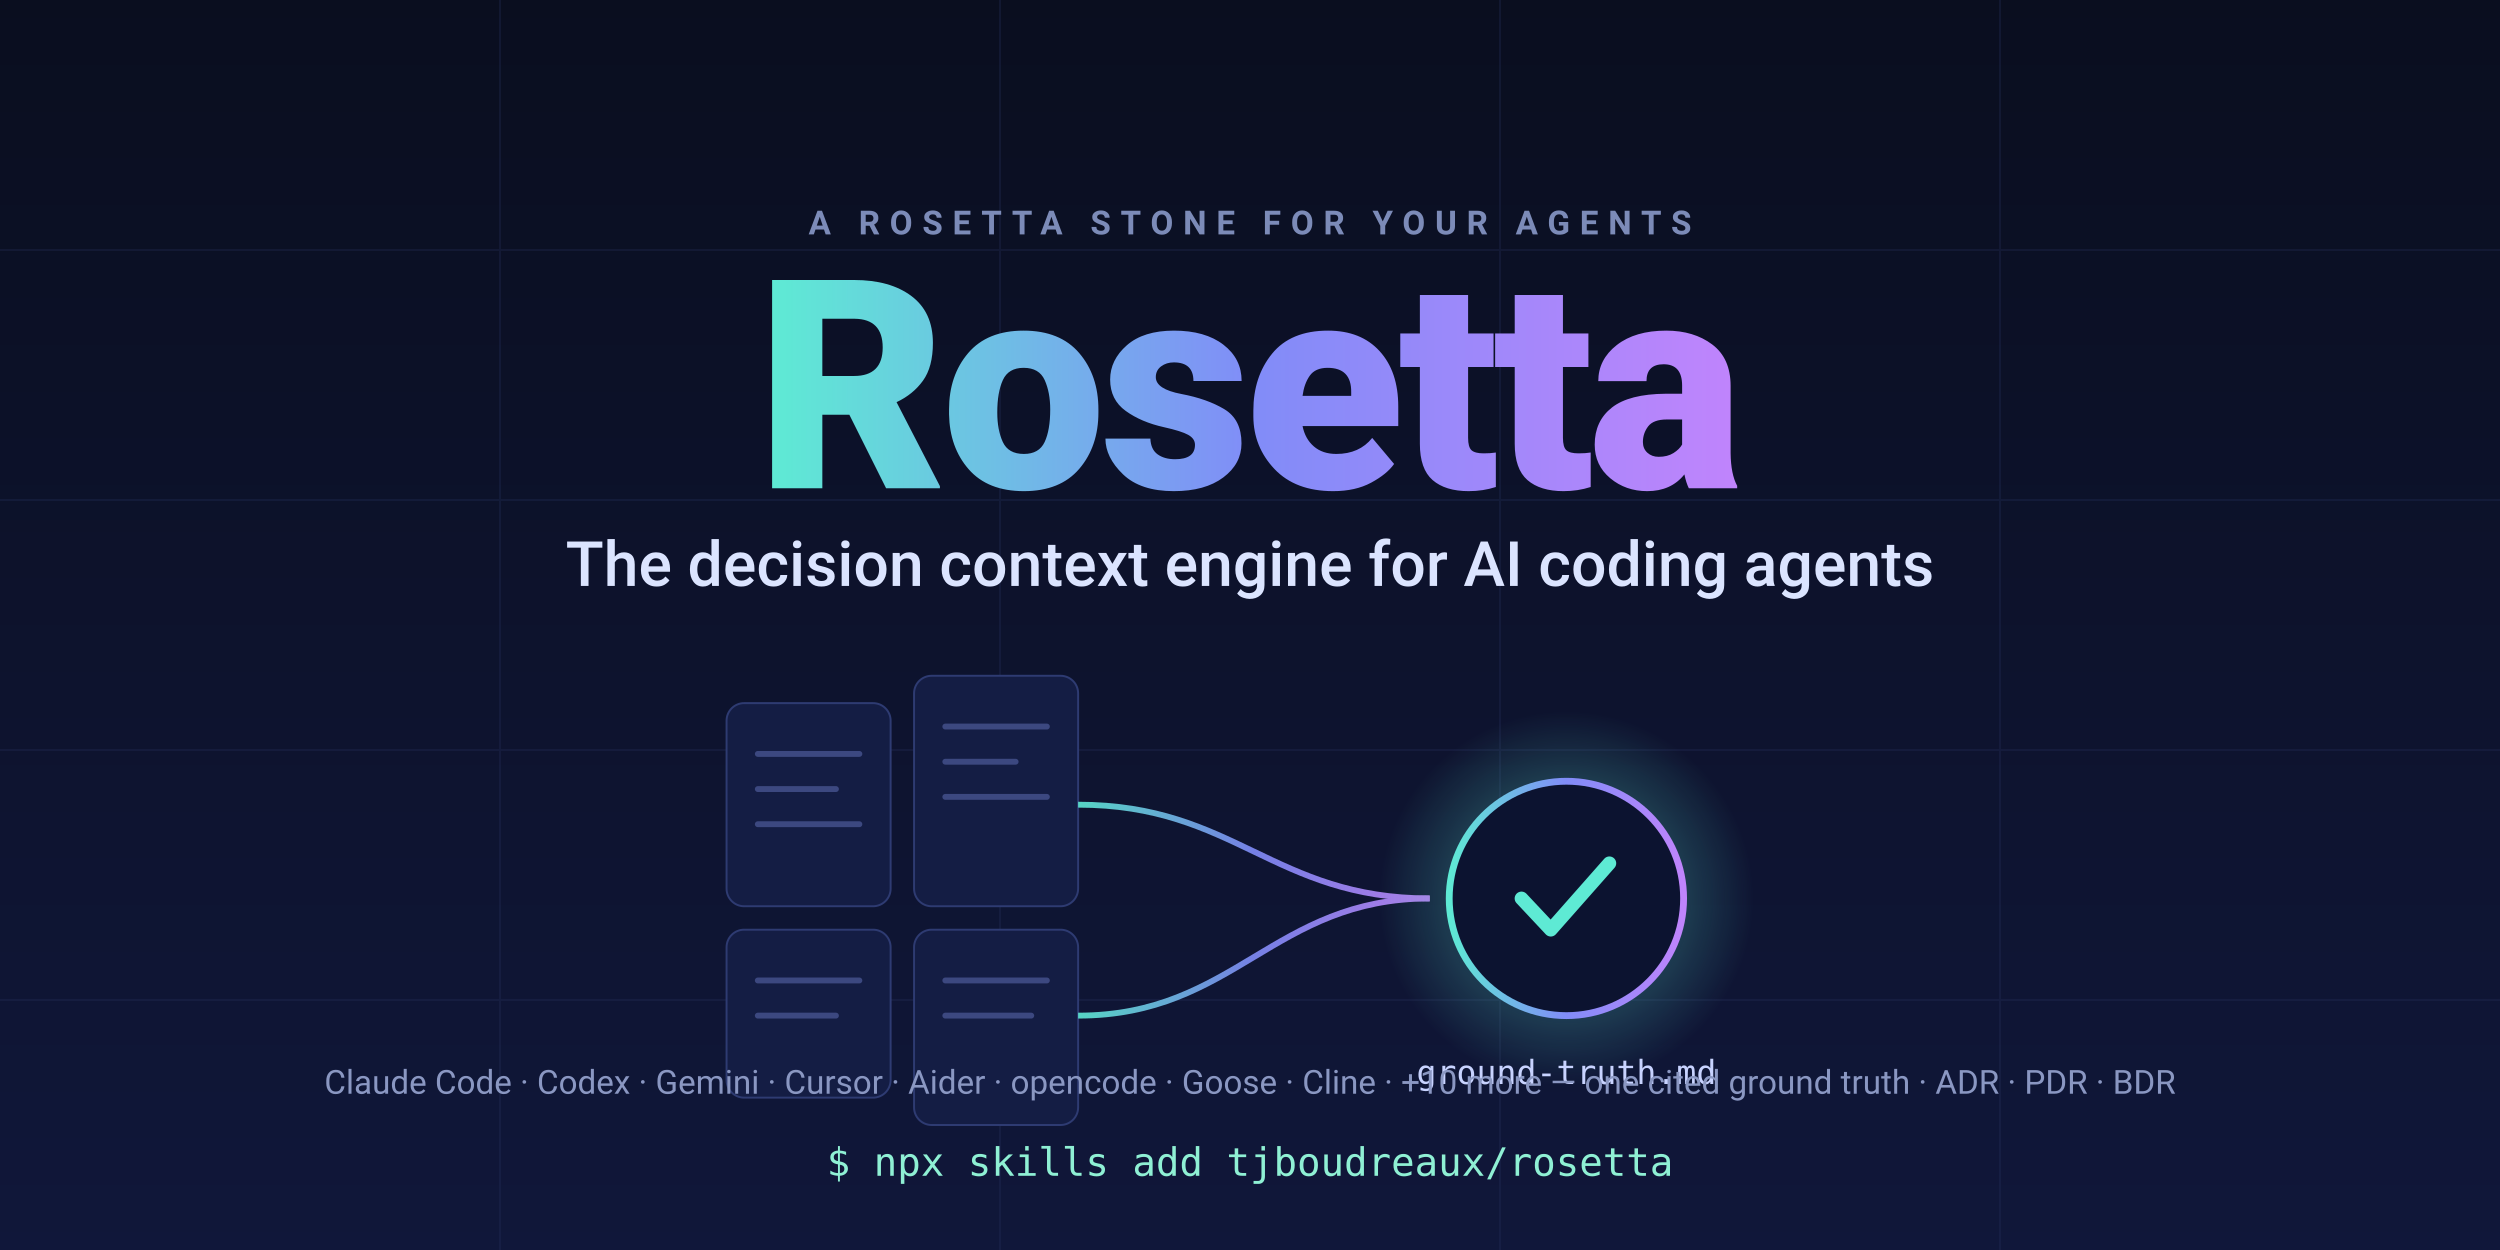
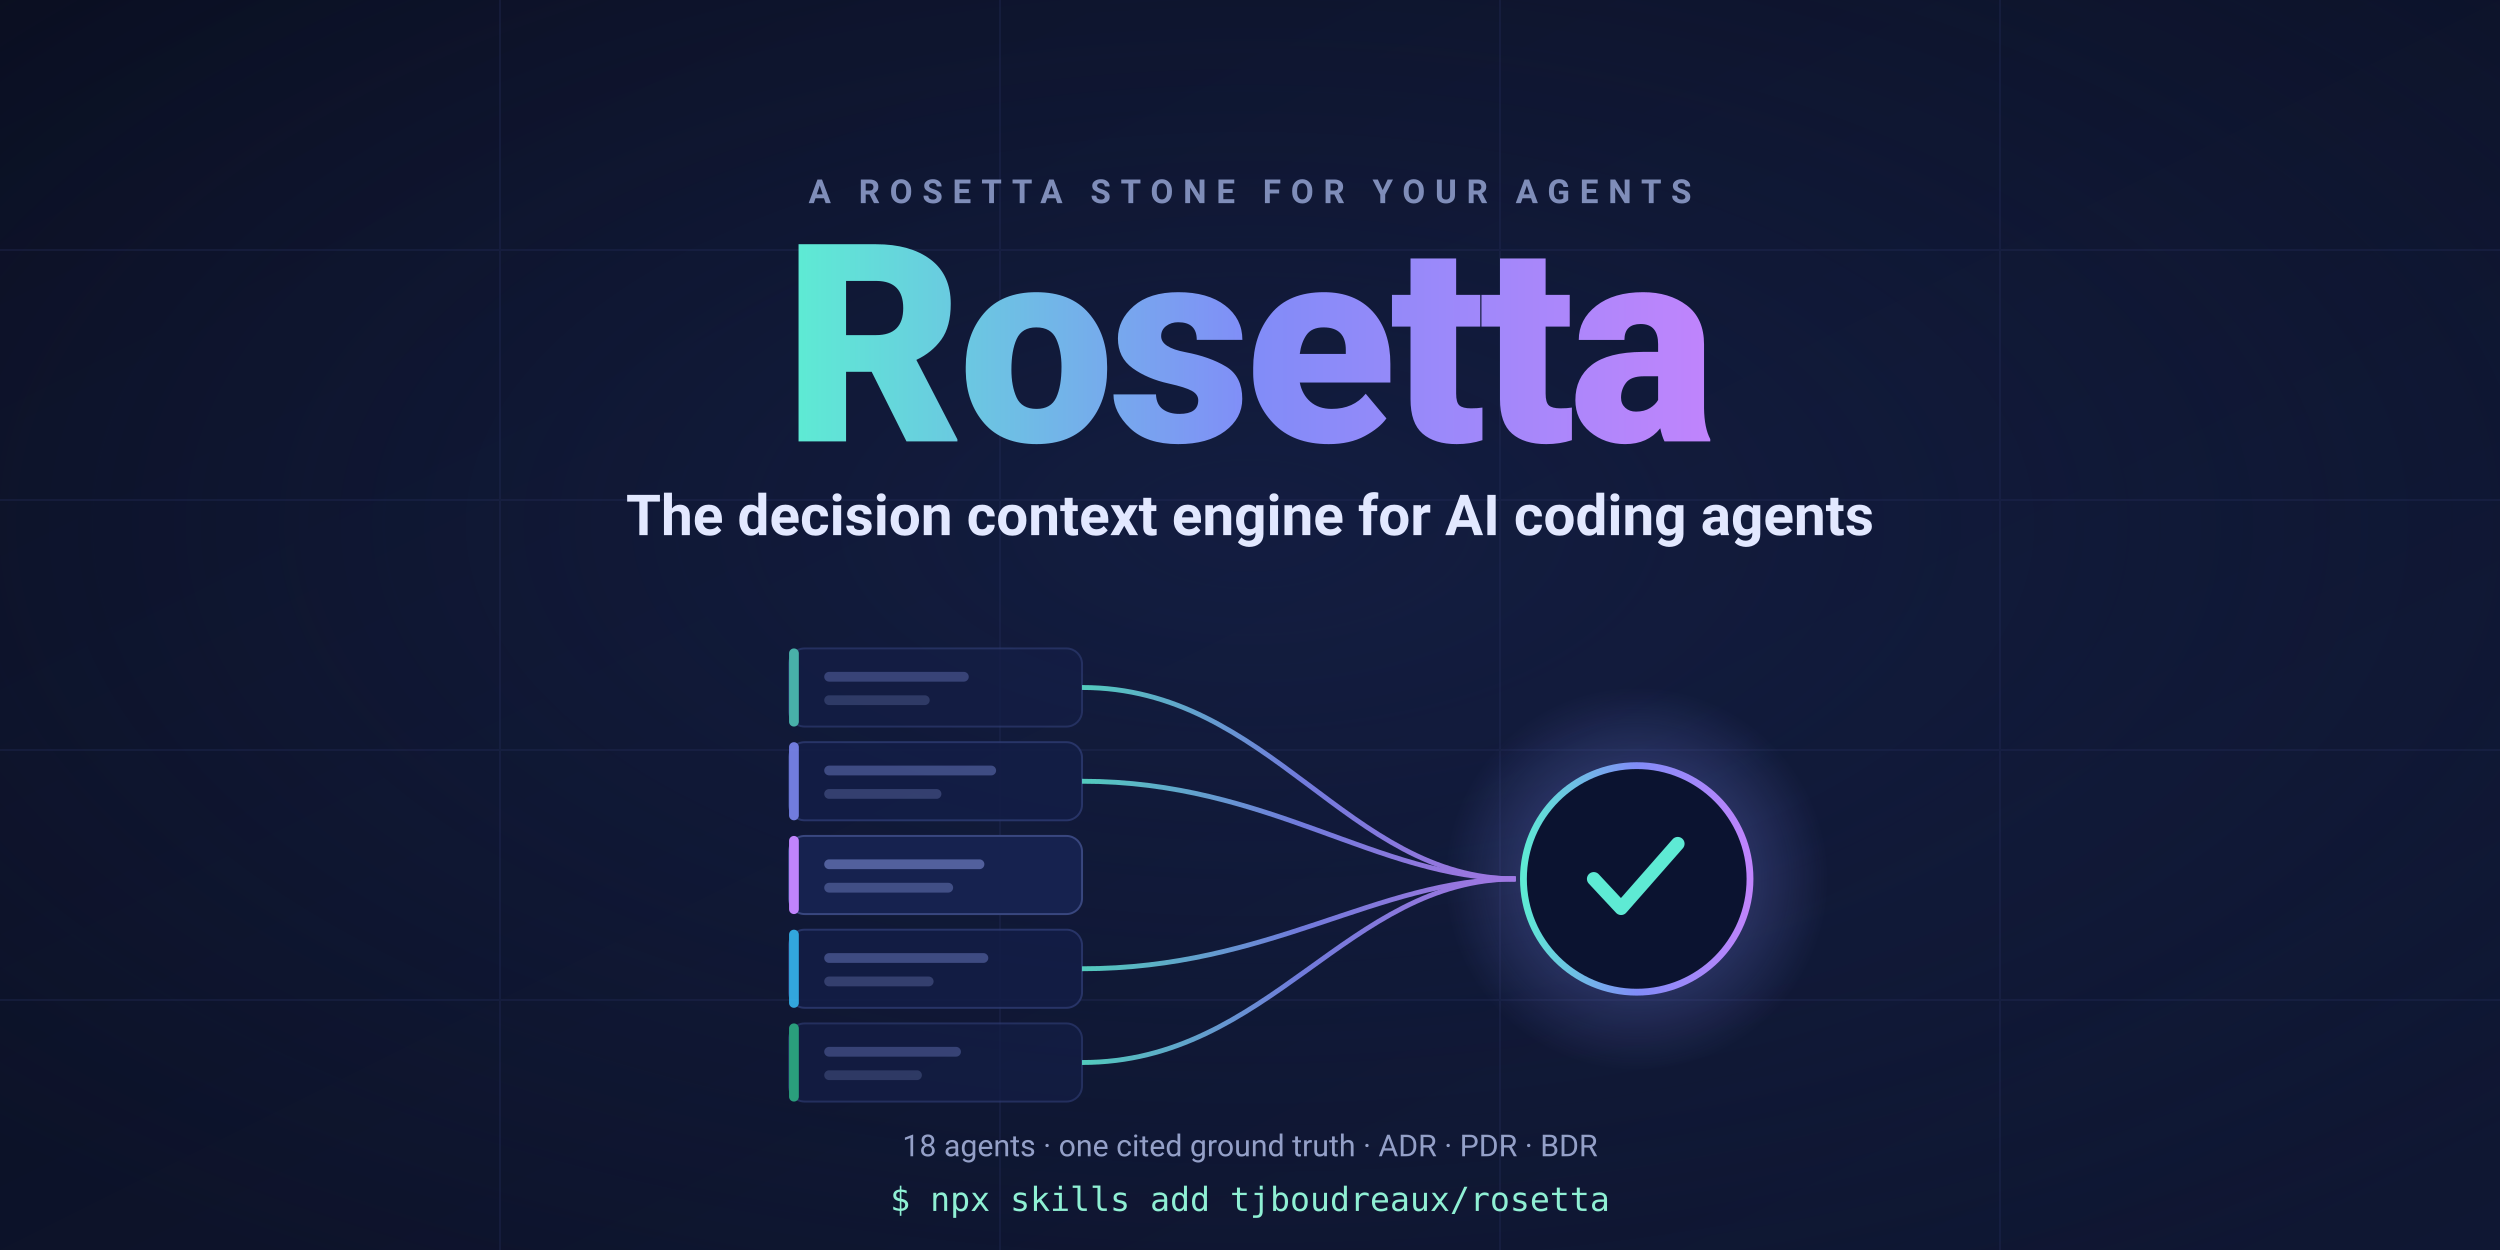
<svg xmlns="http://www.w3.org/2000/svg" width="1280" height="640" viewBox="0 0 1280 640" fill="none" role="img" aria-label="Rosetta — the decision context engine for AI coding agents">
  <defs>
-     <linearGradient id="bg" x1="0" y1="0" x2="0" y2="1">
+     <linearGradient id="bg" x1="0" y1="0" x2="1" y2="1">
      <stop offset="0" stop-color="#0a0e1f" />
-       <stop offset="1" stop-color="#10173a" />
+       <stop offset="1" stop-color="#0f1733" />
    </linearGradient>
    <linearGradient id="brand" x1="0" y1="0" x2="1" y2="0">
      <stop offset="0" stop-color="#5eead4" />
      <stop offset="0.5" stop-color="#818cf8" />
      <stop offset="1" stop-color="#c084fc" />
    </linearGradient>
    <radialGradient id="glow" cx="0.5" cy="0.5" r="0.5">
-       <stop offset="0" stop-color="#5eead4" stop-opacity="0.5" />
-       <stop offset="1" stop-color="#5eead4" stop-opacity="0" />
+       <stop offset="0" stop-color="#818cf8" stop-opacity="0.5" />
+       <stop offset="1" stop-color="#818cf8" stop-opacity="0" />
+     </radialGradient>
+     <radialGradient id="vignette" cx="0.5" cy="0.42" r="0.7">
+       <stop offset="0" stop-color="#1b2a5e" stop-opacity="0.45" />
+       <stop offset="1" stop-color="#1b2a5e" stop-opacity="0" />
    </radialGradient>
  </defs>
  <rect width="1280" height="640" fill="url(#bg)" />
-   <g stroke="#26315e" stroke-width="1" opacity="0.3">
+   <rect width="1280" height="640" fill="url(#vignette)" />
+   <g stroke="#222d57" stroke-width="1" opacity="0.35">
    <path d="M0 128 H1280 M0 256 H1280 M0 384 H1280 M0 512 H1280" />
    <path d="M256 0 V640 M512 0 V640 M768 0 V640 M1024 0 V640" />
  </g>
-   <text x="640" y="120" text-anchor="middle" font-family="ui-sans-serif,-apple-system,Segoe UI,Roboto,sans-serif" font-size="17" letter-spacing="5" fill="#7c8bb8" font-weight="600">A ROSETTA STONE FOR YOUR AGENTS</text>
-   <text x="640" y="250" text-anchor="middle" font-family="ui-sans-serif,-apple-system,Segoe UI,Roboto,sans-serif" font-size="150" font-weight="800" fill="url(#brand)" letter-spacing="-3">Rosetta</text>
-   <text x="640" y="300" text-anchor="middle" font-family="ui-sans-serif,-apple-system,Segoe UI,Roboto,sans-serif" font-size="32" fill="#dbe4ff" font-weight="500">The decision context engine for AI coding agents</text>
-   <g transform="translate(372,360)">
-     <g fill="#141d44" stroke="#2e3b72">
-       <rect x="0" y="0" width="84" height="104" rx="9" />
-       <rect x="0" y="116" width="84" height="86" rx="9" />
-       <rect x="96" y="-14" width="84" height="118" rx="9" />
-       <rect x="96" y="116" width="84" height="100" rx="9" />
+   <text x="640" y="104" text-anchor="middle" font-family="ui-sans-serif,-apple-system,Segoe UI,Roboto,sans-serif" font-size="17" letter-spacing="5" fill="#7f8db9" font-weight="600">A ROSETTA STONE FOR YOUR AGENTS</text>
+   <text x="640" y="226" text-anchor="middle" font-family="ui-sans-serif,-apple-system,Segoe UI,Roboto,sans-serif" font-size="142" font-weight="800" fill="url(#brand)" letter-spacing="-3">Rosetta</text>
+   <text x="640" y="274" text-anchor="middle" font-family="ui-sans-serif,-apple-system,Segoe UI,Roboto,sans-serif" font-size="29" fill="#e2e8ff" font-weight="600">The decision context engine for AI coding agents</text>
+   <g>
+     <g transform="translate(404,332)" opacity="0.72">
+       <rect width="150" height="40" rx="8" fill="#131d45" stroke="#2c396f" />
+       <rect width="5" height="40" rx="2.5" fill="#5eead4" />
+       <rect x="18" y="12" width="74" height="5" rx="2.5" fill="#46538f" />
+       <rect x="18" y="24" width="54" height="5" rx="2.5" fill="#3a4677" />
    </g>
-     <g stroke="#46538f" stroke-width="3" stroke-linecap="round" opacity="0.8">
-       <path d="M16 26 H68" />
-       <path d="M16 44 H56" />
-       <path d="M16 62 H68" />
-       <path d="M112 12 H164" />
-       <path d="M112 30 H148" />
-       <path d="M112 48 H164" />
-       <path d="M16 142 H68" />
-       <path d="M16 160 H56" />
-       <path d="M112 142 H164" />
-       <path d="M112 160 H156" />
+     <g transform="translate(404,380)" opacity="0.86">
+       <rect width="150" height="40" rx="8" fill="#131d45" stroke="#2c396f" />
+       <rect width="5" height="40" rx="2.5" fill="#818cf8" />
+       <rect x="18" y="12" width="88" height="5" rx="2.5" fill="#46538f" />
+       <rect x="18" y="24" width="60" height="5" rx="2.5" fill="#3a4677" />
    </g>
-     <g stroke="url(#brand)" stroke-width="3" fill="none" opacity="0.9">
-       <path d="M180 52 C260 52, 280 100, 360 100" />
-       <path d="M180 160 C260 160, 280 100, 360 100" />
+     <g transform="translate(404,428)">
+       <rect width="150" height="40" rx="8" fill="#16224f" stroke="#39477f" />
+       <rect width="5" height="40" rx="2.5" fill="#c084fc" />
+       <rect x="18" y="12" width="82" height="5" rx="2.5" fill="#52609d" />
+       <rect x="18" y="24" width="66" height="5" rx="2.5" fill="#414f86" />
    </g>
-     <circle cx="430" cy="100" r="96" fill="url(#glow)" />
-     <circle cx="430" cy="100" r="60" fill="#0c1330" stroke="url(#brand)" stroke-width="3.5" />
-     <path d="M407 100 l15 16 l30 -34" stroke="#5eead4" stroke-width="7" fill="none" stroke-linecap="round" stroke-linejoin="round" />
-     <text x="430" y="195" text-anchor="middle" font-family="ui-monospace,SFMono-Regular,Menlo,monospace" font-size="17" fill="#c8d3ff">ground-truth.md</text>
+     <g transform="translate(404,476)" opacity="0.86">
+       <rect width="150" height="40" rx="8" fill="#131d45" stroke="#2c396f" />
+       <rect width="5" height="40" rx="2.5" fill="#38bdf8" />
+       <rect x="18" y="12" width="84" height="5" rx="2.5" fill="#46538f" />
+       <rect x="18" y="24" width="56" height="5" rx="2.5" fill="#3a4677" />
+     </g>
+     <g transform="translate(404,524)" opacity="0.72">
+       <rect width="150" height="40" rx="8" fill="#131d45" stroke="#2c396f" />
+       <rect width="5" height="40" rx="2.5" fill="#34d399" />
+       <rect x="18" y="12" width="70" height="5" rx="2.5" fill="#46538f" />
+       <rect x="18" y="24" width="50" height="5" rx="2.5" fill="#3a4677" />
+     </g>
+     <g stroke="url(#brand)" stroke-width="2.5" fill="none" opacity="0.85">
+       <path d="M554 352 C 650 352, 690 450, 776 450" />
+       <path d="M554 400 C 650 400, 705 450, 776 450" />
+       <path d="M554 448 H 776" />
+       <path d="M554 496 C 650 496, 705 450, 776 450" />
+       <path d="M554 544 C 650 544, 690 450, 776 450" />
+     </g>
+     <circle cx="838" cy="450" r="98" fill="url(#glow)" />
+     <circle cx="838" cy="450" r="58" fill="#0b1330" stroke="url(#brand)" stroke-width="3.5" />
+     <path d="M816 450 l14 15 l29 -33" stroke="#5eead4" stroke-width="7" fill="none" stroke-linecap="round" stroke-linejoin="round" />
  </g>
-   <text x="640" y="560" text-anchor="middle" font-family="ui-sans-serif,-apple-system,Segoe UI,Roboto,sans-serif" font-size="17" fill="#8a97c2">Claude Code · Codex · Gemini · Cursor · Aider · opencode · Goose · Cline · +10 more  —  one cited ground truth · ADR · PDR · BDR</text>
-   <text x="640" y="602" text-anchor="middle" font-family="ui-monospace,SFMono-Regular,Menlo,monospace" font-size="20" fill="#8ff0d4">$ npx skills add tjboudreaux/rosetta</text>
+   <text x="640" y="592" text-anchor="middle" font-family="ui-sans-serif,-apple-system,Segoe UI,Roboto,sans-serif" font-size="15.5" fill="#94a0c8">18 agents · one cited ground truth · ADR · PDR · BDR</text>
+   <text x="640" y="620" text-anchor="middle" font-family="ui-monospace,SFMono-Regular,Menlo,monospace" font-size="17" fill="#8ff0d4">$ npx skills add tjboudreaux/rosetta</text>
</svg>
